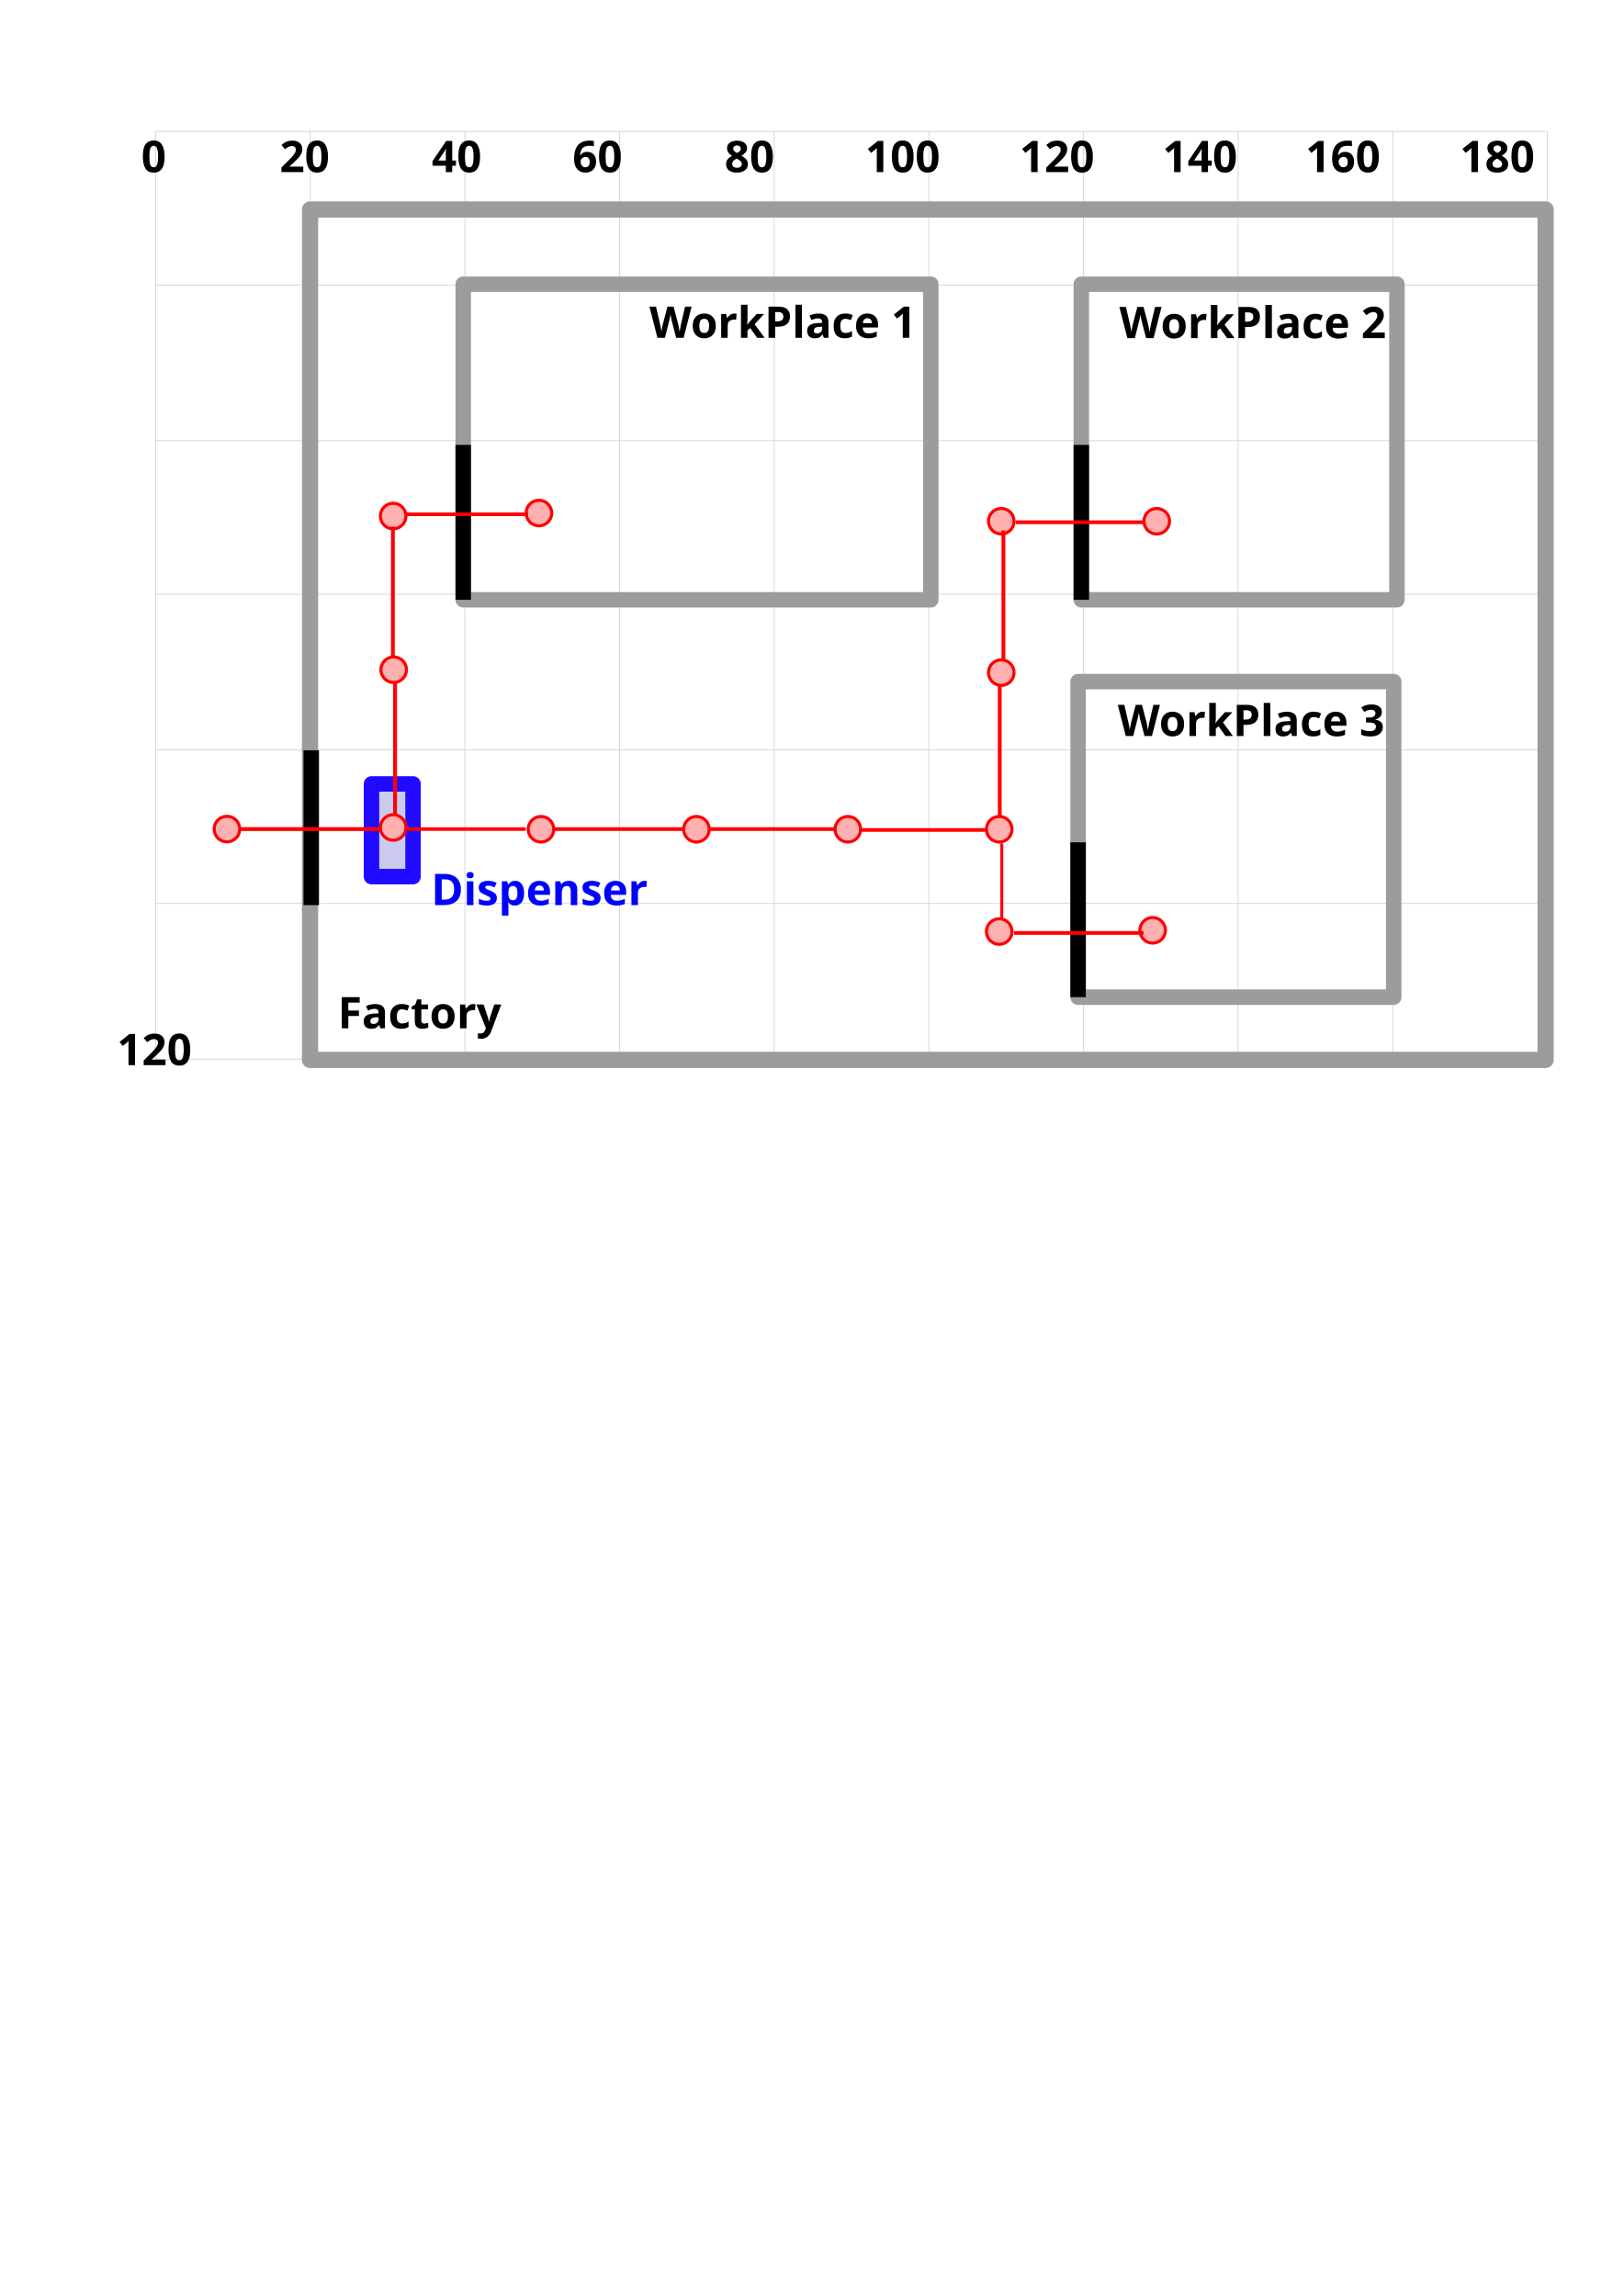
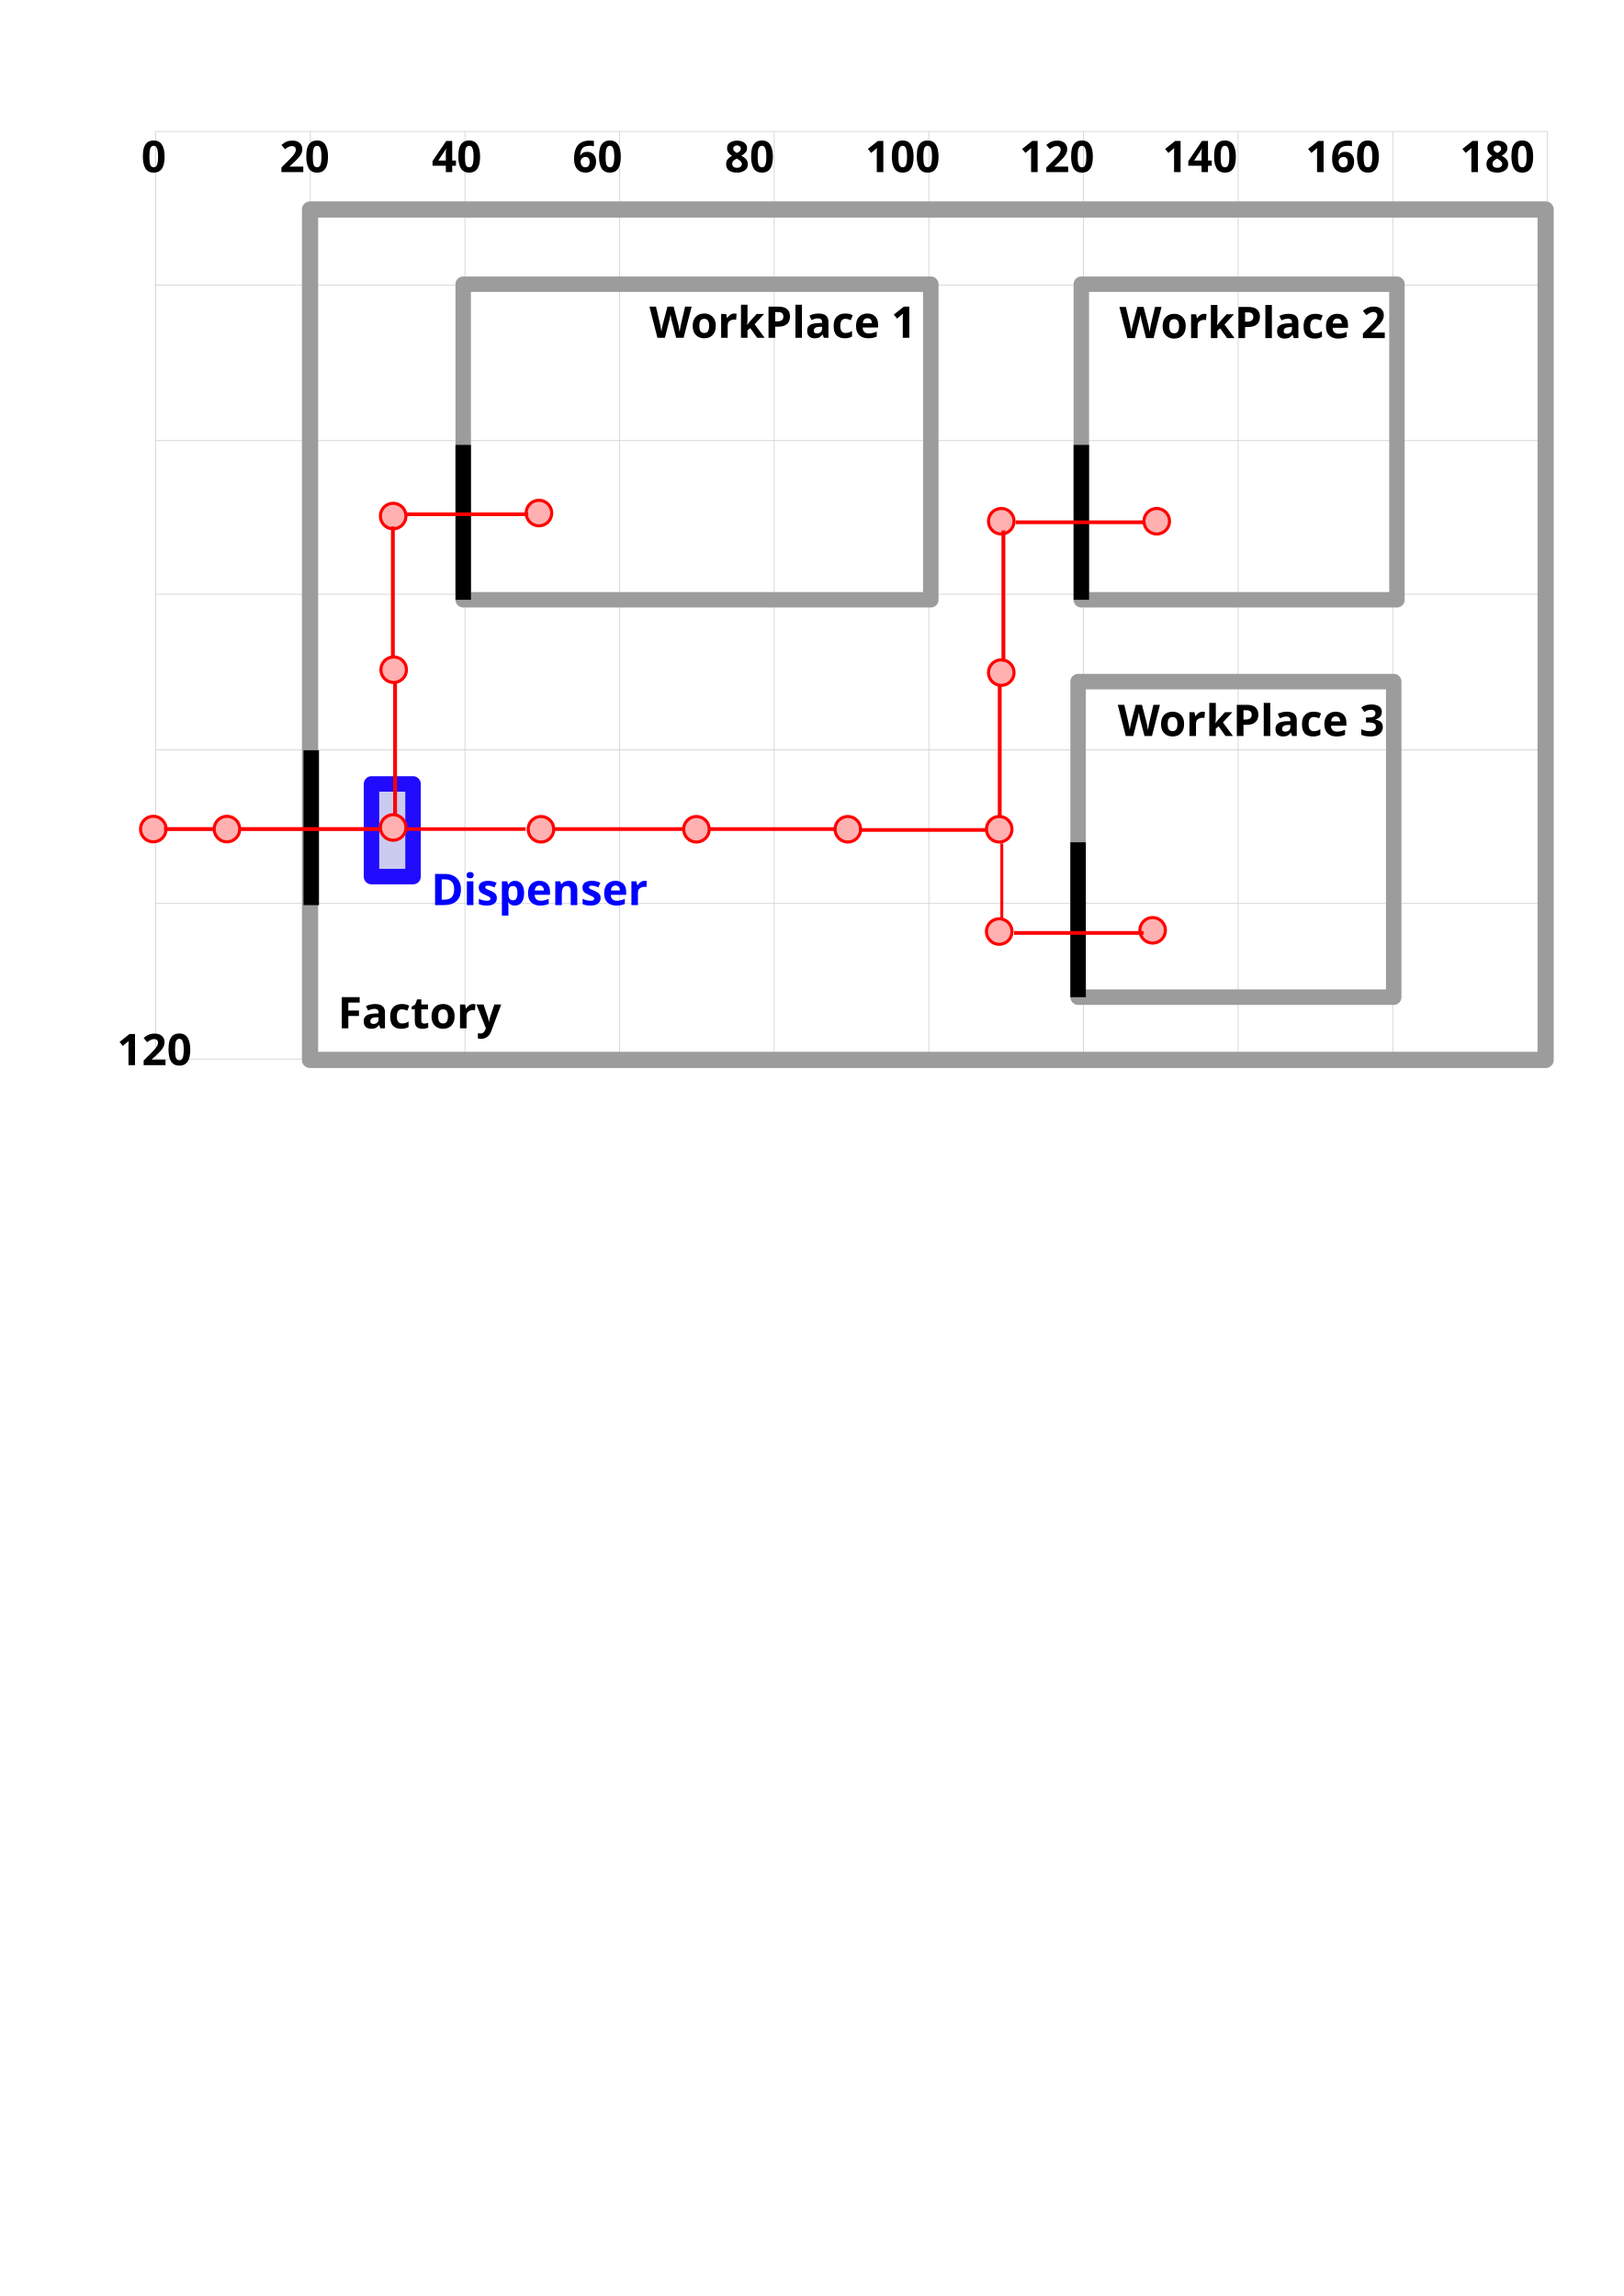
<svg xmlns="http://www.w3.org/2000/svg" width="210mm" height="297mm" viewBox="0 0 210 297" version="1.1" id="svg8">
  <defs id="defs2">
    </defs>
  <g id="layer1">
    <g id="g4671" style="stroke:#d1d1d1;stroke-opacity:1;stroke-width:0.1;stroke-miterlimit:4;stroke-dasharray:none">
      <path id="path4518" d="M 20.132,17 V 137" style="fill:none;fill-opacity:0.75;fill-rule:evenodd;stroke:#d1d1d1;stroke-width:0.1;stroke-linecap:butt;stroke-linejoin:miter;stroke-opacity:1;stroke-miterlimit:4;stroke-dasharray:none" />
      <path id="path4518-1" d="M 40.132,17 V 137" style="fill:none;fill-opacity:0.75;fill-rule:evenodd;stroke:#d1d1d1;stroke-width:0.1;stroke-linecap:butt;stroke-linejoin:miter;stroke-opacity:1;stroke-miterlimit:4;stroke-dasharray:none" />
      <path id="path4518-2" d="M 60.132,17 V 137" style="fill:none;fill-opacity:0.75;fill-rule:evenodd;stroke:#d1d1d1;stroke-width:0.1;stroke-linecap:butt;stroke-linejoin:miter;stroke-opacity:1;stroke-miterlimit:4;stroke-dasharray:none" />
      <path id="path4518-1-9" d="M 80.132,17 V 137" style="fill:none;fill-opacity:0.75;fill-rule:evenodd;stroke:#d1d1d1;stroke-width:0.1;stroke-linecap:butt;stroke-linejoin:miter;stroke-opacity:1;stroke-miterlimit:4;stroke-dasharray:none" />
      <path id="path4518-3" d="M 100.132,17 V 137" style="fill:none;fill-opacity:0.75;fill-rule:evenodd;stroke:#d1d1d1;stroke-width:0.1;stroke-linecap:butt;stroke-linejoin:miter;stroke-opacity:1;stroke-miterlimit:4;stroke-dasharray:none" />
      <path id="path4518-1-90" d="M 120.132,17 V 137" style="fill:none;fill-opacity:0.75;fill-rule:evenodd;stroke:#d1d1d1;stroke-width:0.1;stroke-linecap:butt;stroke-linejoin:miter;stroke-opacity:1;stroke-miterlimit:4;stroke-dasharray:none" />
      <path id="path4518-2-8" d="M 140.132,17 V 137" style="fill:none;fill-opacity:0.75;fill-rule:evenodd;stroke:#d1d1d1;stroke-width:0.1;stroke-linecap:butt;stroke-linejoin:miter;stroke-opacity:1;stroke-miterlimit:4;stroke-dasharray:none" />
      <path id="path4518-1-9-8" d="M 160.132,17 V 137" style="fill:none;fill-opacity:0.75;fill-rule:evenodd;stroke:#d1d1d1;stroke-width:0.1;stroke-linecap:butt;stroke-linejoin:miter;stroke-opacity:1;stroke-miterlimit:4;stroke-dasharray:none" />
      <path id="path4518-2-8-5" d="M 180.132,17 V 137" style="fill:none;fill-opacity:0.75;fill-rule:evenodd;stroke:#d1d1d1;stroke-width:0.1;stroke-linecap:butt;stroke-linejoin:miter;stroke-opacity:1;stroke-miterlimit:4;stroke-dasharray:none" />
      <path id="path4518-1-9-8-0" d="M 200.132,17 V 137" style="fill:none;fill-opacity:0.75;fill-rule:evenodd;stroke:#d1d1d1;stroke-width:0.1;stroke-linecap:butt;stroke-linejoin:miter;stroke-opacity:1;stroke-miterlimit:4;stroke-dasharray:none" />
      <path id="path4595" d="m 20.132,17 180,-7e-6" style="fill:none;fill-opacity:0.75;fill-rule:evenodd;stroke:#d1d1d1;stroke-width:0.1;stroke-linecap:butt;stroke-linejoin:miter;stroke-opacity:1;stroke-miterlimit:4;stroke-dasharray:none" />
      <path id="path4595-9" d="m 20,36.868 180,-7e-6" style="fill:none;fill-opacity:0.75;fill-rule:evenodd;stroke:#d1d1d1;stroke-width:0.1;stroke-linecap:butt;stroke-linejoin:miter;stroke-opacity:1;stroke-miterlimit:4;stroke-dasharray:none" />
      <path id="path4595-6" d="m 20.132,57 180,-7e-6" style="fill:none;fill-opacity:0.75;fill-rule:evenodd;stroke:#d1d1d1;stroke-width:0.1;stroke-linecap:butt;stroke-linejoin:miter;stroke-opacity:1;stroke-miterlimit:4;stroke-dasharray:none" />
      <path id="path4595-9-3" d="m 20,76.868 180,-7e-6" style="fill:none;fill-opacity:0.75;fill-rule:evenodd;stroke:#d1d1d1;stroke-width:0.1;stroke-linecap:butt;stroke-linejoin:miter;stroke-opacity:1;stroke-miterlimit:4;stroke-dasharray:none" />
      <path id="path4595-8" d="m 20.132,97 180,-7e-6" style="fill:none;fill-opacity:0.75;fill-rule:evenodd;stroke:#d1d1d1;stroke-width:0.1;stroke-linecap:butt;stroke-linejoin:miter;stroke-opacity:1;stroke-miterlimit:4;stroke-dasharray:none" />
      <path id="path4595-9-5" d="m 20,116.868 180,-1e-5" style="fill:none;fill-opacity:0.75;fill-rule:evenodd;stroke:#d1d1d1;stroke-width:0.1;stroke-linecap:butt;stroke-linejoin:miter;stroke-opacity:1;stroke-miterlimit:4;stroke-dasharray:none" />
      <path id="path4595-6-6" d="M 20.132,137 200.132,137" style="fill:none;fill-opacity:0.75;fill-rule:evenodd;stroke:#d1d1d1;stroke-width:0.1;stroke-linecap:butt;stroke-linejoin:miter;stroke-opacity:1;stroke-miterlimit:4;stroke-dasharray:none" />
    </g>
    <rect style="opacity:1;fill:none;fill-opacity:1;fill-rule:nonzero;stroke:#9c9c9c;stroke-width:2.098;stroke-linecap:round;stroke-linejoin:round;stroke-miterlimit:4;stroke-dasharray:none;stroke-dashoffset:0;stroke-opacity:1" id="rect4692" width="159.803" height="110.009" x="40.098" y="27.098" />
    <rect style="opacity:1;fill:none;fill-opacity:1;fill-rule:nonzero;stroke:#9c9c9c;stroke-width:2;stroke-linecap:round;stroke-linejoin:round;stroke-miterlimit:4;stroke-dasharray:none;stroke-dashoffset:0;stroke-opacity:1" id="rect4694" width="60.476" height="40.821" x="59.909" y="36.763" />
    <rect style="opacity:1;fill:none;fill-opacity:1;fill-rule:nonzero;stroke:#9c9c9c;stroke-width:2;stroke-linecap:round;stroke-linejoin:round;stroke-miterlimit:4;stroke-dasharray:none;stroke-dashoffset:0;stroke-opacity:1" id="rect4696" width="40.821" height="40.821" x="139.851" y="36.763" />
    <rect style="opacity:1;fill:none;fill-opacity:1;fill-rule:nonzero;stroke:#9c9c9c;stroke-width:2;stroke-linecap:round;stroke-linejoin:round;stroke-miterlimit:4;stroke-dasharray:none;stroke-dashoffset:0;stroke-opacity:1" id="rect4696-1" width="40.821" height="40.821" x="139.435" y="88.168" />
    <path style="fill:none;fill-opacity:0.75;fill-rule:evenodd;stroke:#000000;stroke-width:2;stroke-linecap:butt;stroke-linejoin:miter;stroke-miterlimit:4;stroke-dasharray:none;stroke-opacity:1" d="M 40.254,97.051 V 117.083" id="path4715" />
    <path style="fill:none;fill-opacity:0.75;fill-rule:evenodd;stroke:#000000;stroke-width:2;stroke-linecap:butt;stroke-linejoin:miter;stroke-miterlimit:4;stroke-dasharray:none;stroke-opacity:1" d="m 59.909,57.552 v 20.033" id="path4715-5" />
    <path style="fill:none;fill-opacity:0.75;fill-rule:evenodd;stroke:#000000;stroke-width:2;stroke-linecap:butt;stroke-linejoin:miter;stroke-miterlimit:4;stroke-dasharray:none;stroke-opacity:1" d="M 139.851,57.552 V 77.585" id="path4715-9" />
    <path style="fill:none;fill-opacity:0.75;fill-rule:evenodd;stroke:#000000;stroke-width:2;stroke-linecap:butt;stroke-linejoin:miter;stroke-miterlimit:4;stroke-dasharray:none;stroke-opacity:1" d="m 139.435,108.957 v 20.033" id="path4715-8" />
    <rect style="opacity:1;fill:#cbcbf0;fill-opacity:1;fill-rule:nonzero;stroke:#210bff;stroke-width:2;stroke-linecap:round;stroke-linejoin:round;stroke-miterlimit:4;stroke-dasharray:none;stroke-dashoffset:0;stroke-opacity:1" id="rect4774" width="5.374" height="11.989" x="48.047" y="101.407" />
    <circle style="opacity:1;fill:#ffb1b1;fill-opacity:1;fill-rule:nonzero;stroke:#ff0000;stroke-width:0.4;stroke-linecap:round;stroke-linejoin:round;stroke-miterlimit:4;stroke-dasharray:none;stroke-dashoffset:0;stroke-opacity:1" id="path4776" cx="29.352" cy="107.244" r="1.654" />
    <circle style="opacity:1;fill:#ffb1b1;fill-opacity:1;fill-rule:nonzero;stroke:#ff0000;stroke-width:0.4;stroke-linecap:round;stroke-linejoin:round;stroke-miterlimit:4;stroke-dasharray:none;stroke-dashoffset:0;stroke-opacity:1" id="path4776-4" cx="50.85" cy="107.037" r="1.654" />
    <circle style="opacity:1;fill:#ffb1b1;fill-opacity:1;fill-rule:nonzero;stroke:#ff0000;stroke-width:0.4;stroke-linecap:round;stroke-linejoin:round;stroke-miterlimit:4;stroke-dasharray:none;stroke-dashoffset:0;stroke-opacity:1" id="path4776-8" cx="50.85" cy="66.755" r="1.654" />
    <circle style="opacity:1;fill:#ffb1b1;fill-opacity:1;fill-rule:nonzero;stroke:#ff0000;stroke-width:0.4;stroke-linecap:round;stroke-linejoin:round;stroke-miterlimit:4;stroke-dasharray:none;stroke-dashoffset:0;stroke-opacity:1" id="path4776-1" cx="69.966" cy="107.269" r="1.654" />
    <circle style="opacity:1;fill:#ffb1b1;fill-opacity:1;fill-rule:nonzero;stroke:#ff0000;stroke-width:0.4;stroke-linecap:round;stroke-linejoin:round;stroke-miterlimit:4;stroke-dasharray:none;stroke-dashoffset:0;stroke-opacity:1" id="path4776-0" cx="50.916" cy="86.631" r="1.654" />
    <circle style="opacity:1;fill:#ffb1b1;fill-opacity:1;fill-rule:nonzero;stroke:#ff0000;stroke-width:0.4;stroke-linecap:round;stroke-linejoin:round;stroke-miterlimit:4;stroke-dasharray:none;stroke-dashoffset:0;stroke-opacity:1" id="path4776-3" cx="90.074" cy="107.269" r="1.654" />
    <circle style="opacity:1;fill:#ffb1b1;fill-opacity:1;fill-rule:nonzero;stroke:#ff0000;stroke-width:0.4;stroke-linecap:round;stroke-linejoin:round;stroke-miterlimit:4;stroke-dasharray:none;stroke-dashoffset:0;stroke-opacity:1" id="path4776-04" cx="109.653" cy="107.269" r="1.654" />
    <circle style="opacity:1;fill:#ffb1b1;fill-opacity:1;fill-rule:nonzero;stroke:#ff0000;stroke-width:0.4;stroke-linecap:round;stroke-linejoin:round;stroke-miterlimit:4;stroke-dasharray:none;stroke-dashoffset:0;stroke-opacity:1" id="path4776-44" cx="129.232" cy="107.269" r="1.654" />
    <circle style="opacity:1;fill:#ffb1b1;fill-opacity:1;fill-rule:nonzero;stroke:#ff0000;stroke-width:0.4;stroke-linecap:round;stroke-linejoin:round;stroke-miterlimit:4;stroke-dasharray:none;stroke-dashoffset:0;stroke-opacity:1" id="path4776-47" cx="129.232" cy="120.498" r="1.654" />
    <circle style="opacity:1;fill:#ffb1b1;fill-opacity:1;fill-rule:nonzero;stroke:#ff0000;stroke-width:0.4;stroke-linecap:round;stroke-linejoin:round;stroke-miterlimit:4;stroke-dasharray:none;stroke-dashoffset:0;stroke-opacity:1" id="path4776-47-6" cx="149.076" cy="120.341" r="1.654" />
    <circle style="opacity:1;fill:#ffb1b1;fill-opacity:1;fill-rule:nonzero;stroke:#ff0000;stroke-width:0.4;stroke-linecap:round;stroke-linejoin:round;stroke-miterlimit:4;stroke-dasharray:none;stroke-dashoffset:0;stroke-opacity:1" id="path4776-47-3" cx="129.497" cy="87.003" r="1.654" />
    <circle style="opacity:1;fill:#ffb1b1;fill-opacity:1;fill-rule:nonzero;stroke:#ff0000;stroke-width:0.4;stroke-linecap:round;stroke-linejoin:round;stroke-miterlimit:4;stroke-dasharray:none;stroke-dashoffset:0;stroke-opacity:1" id="path4776-47-1" cx="129.497" cy="67.424" r="1.654" />
    <circle style="opacity:1;fill:#ffb1b1;fill-opacity:1;fill-rule:nonzero;stroke:#ff0000;stroke-width:0.4;stroke-linecap:round;stroke-linejoin:round;stroke-miterlimit:4;stroke-dasharray:none;stroke-dashoffset:0;stroke-opacity:1" id="path4776-47-7" cx="149.605" cy="67.424" r="1.654" />
    <circle style="opacity:1;fill:#ffb1b1;fill-opacity:1;fill-rule:nonzero;stroke:#ff0000;stroke-width:0.4;stroke-linecap:round;stroke-linejoin:round;stroke-miterlimit:4;stroke-dasharray:none;stroke-dashoffset:0;stroke-opacity:1" id="path4776-47-5" cx="69.701" cy="66.366" r="1.654" />
    <text xml:space="preserve" style="font-style:normal;font-weight:normal;font-size:3.175px;line-height:125%;font-family:'Bitstream Vera Sans';letter-spacing:0px;word-spacing:0px;fill:#000000;fill-opacity:1;stroke:none;stroke-width:0.265pt;stroke-linecap:butt;stroke-linejoin:miter;stroke-opacity:1" x="43.706" y="133.016" id="text4876">
      <tspan id="tspan4874" x="43.706" y="133.016" style="font-style:normal;font-variant:normal;font-weight:bold;font-stretch:normal;font-size:5.644px;font-family:sans-serif;-inkscape-font-specification:'sans-serif, Bold';font-variant-ligatures:normal;font-variant-caps:normal;font-variant-numeric:normal;font-feature-settings:normal;text-align:start;writing-mode:lr-tb;text-anchor:start;stroke-width:0.265pt">Factory</tspan>
    </text>
    <text xml:space="preserve" style="font-style:normal;font-weight:normal;font-size:3.175px;line-height:125%;font-family:'Bitstream Vera Sans';letter-spacing:0px;word-spacing:0px;fill:#000000;fill-opacity:1;stroke:none;stroke-width:0.265pt;stroke-linecap:butt;stroke-linejoin:miter;stroke-opacity:1" x="83.998" y="43.695" id="text4876-4">
      <tspan id="tspan4874-7" x="83.998" y="43.695" style="font-style:normal;font-variant:normal;font-weight:bold;font-stretch:normal;font-size:5.644px;font-family:sans-serif;-inkscape-font-specification:'sans-serif, Bold';font-variant-ligatures:normal;font-variant-caps:normal;font-variant-numeric:normal;font-feature-settings:normal;text-align:start;writing-mode:lr-tb;text-anchor:start;stroke-width:0.265pt">WorkPlace 1</tspan>
    </text>
    <text xml:space="preserve" style="font-style:normal;font-weight:normal;font-size:3.175px;line-height:125%;font-family:'Bitstream Vera Sans';letter-spacing:0px;word-spacing:0px;fill:#000000;fill-opacity:1;stroke:none;stroke-width:0.265pt;stroke-linecap:butt;stroke-linejoin:miter;stroke-opacity:1" x="144.774" y="43.736" id="text4876-4-6">
      <tspan id="tspan4874-7-2" x="144.774" y="43.736" style="font-style:normal;font-variant:normal;font-weight:bold;font-stretch:normal;font-size:5.644px;font-family:sans-serif;-inkscape-font-specification:'sans-serif, Bold';font-variant-ligatures:normal;font-variant-caps:normal;font-variant-numeric:normal;font-feature-settings:normal;text-align:start;writing-mode:lr-tb;text-anchor:start;stroke-width:0.265pt">WorkPlace 2</tspan>
    </text>
    <text xml:space="preserve" style="font-style:normal;font-weight:normal;font-size:3.175px;line-height:125%;font-family:'Bitstream Vera Sans';letter-spacing:0px;word-spacing:0px;fill:#000000;fill-opacity:1;stroke:none;stroke-width:0.265pt;stroke-linecap:butt;stroke-linejoin:miter;stroke-opacity:1" x="144.567" y="95.206" id="text4876-4-9">
      <tspan id="tspan4874-7-3" x="144.567" y="95.206" style="font-style:normal;font-variant:normal;font-weight:bold;font-stretch:normal;font-size:5.644px;font-family:sans-serif;-inkscape-font-specification:'sans-serif, Bold';font-variant-ligatures:normal;font-variant-caps:normal;font-variant-numeric:normal;font-feature-settings:normal;text-align:start;writing-mode:lr-tb;text-anchor:start;stroke-width:0.265pt">WorkPlace 3</tspan>
    </text>
    <path style="fill:none;fill-opacity:0.75;fill-rule:evenodd;stroke:#ff0000;stroke-width:0.5;stroke-linecap:butt;stroke-linejoin:miter;stroke-opacity:1;stroke-miterlimit:4;stroke-dasharray:none" d="M 31.006,107.244 H 49.196" id="path4922" />
    <path style="fill:none;fill-opacity:0.75;fill-rule:evenodd;stroke:#ff0000;stroke-width:0.459;stroke-linecap:butt;stroke-linejoin:miter;stroke-miterlimit:4;stroke-dasharray:none;stroke-opacity:1" d="m 52.685,107.244 h 15.296" id="path4922-9" />
    <path style="fill:none;fill-opacity:0.75;fill-rule:evenodd;stroke:#ff0000;stroke-width:0.477;stroke-linecap:butt;stroke-linejoin:miter;stroke-miterlimit:4;stroke-dasharray:none;stroke-opacity:1" d="M 91.604,107.244 H 108.14" id="path4922-3-1" />
    <path style="fill:none;fill-opacity:0.75;fill-rule:evenodd;stroke:#ff0000;stroke-width:0.48;stroke-linecap:butt;stroke-linejoin:miter;stroke-miterlimit:4;stroke-dasharray:none;stroke-opacity:1" d="M 71.686,107.244 H 88.429" id="path4922-3" />
    <path style="fill:none;fill-opacity:0.75;fill-rule:evenodd;stroke:#ff0000;stroke-width:0.474;stroke-linecap:butt;stroke-linejoin:miter;stroke-miterlimit:4;stroke-dasharray:none;stroke-opacity:1" d="m 111.121,107.36 h 16.33" id="path4922-3-5" />
    <path style="fill:none;fill-opacity:0.75;fill-rule:evenodd;stroke:#ff0000;stroke-width:0.48;stroke-linecap:butt;stroke-linejoin:miter;stroke-miterlimit:4;stroke-dasharray:none;stroke-opacity:1" d="m 131.155,120.68 h 16.743" id="path4922-3-0" />
    <path style="fill:none;fill-opacity:0.75;fill-rule:evenodd;stroke:#ff0000;stroke-width:0.48;stroke-linecap:butt;stroke-linejoin:miter;stroke-miterlimit:4;stroke-dasharray:none;stroke-opacity:1" d="m 131.361,67.557 h 16.743" id="path4922-3-8" />
    <path style="fill:none;fill-opacity:0.75;fill-rule:evenodd;stroke:#ff0000;stroke-width:0.468;stroke-linecap:butt;stroke-linejoin:miter;stroke-miterlimit:4;stroke-dasharray:none;stroke-opacity:1" d="M 52.4,66.523 H 68.316" id="path4922-3-3" />
    <path style="fill:none;fill-opacity:0.75;fill-rule:evenodd;stroke:#ff0000;stroke-width:0.494;stroke-linecap:butt;stroke-linejoin:miter;stroke-miterlimit:4;stroke-dasharray:none;stroke-opacity:1" d="m 50.812,68.111 v 16.95" id="path4990" />
    <path style="fill:none;fill-opacity:0.75;fill-rule:evenodd;stroke:#ff0000;stroke-width:0.494;stroke-linecap:butt;stroke-linejoin:miter;stroke-miterlimit:4;stroke-dasharray:none;stroke-opacity:1" d="M 51.098,88.318 V 105.268" id="path4990-5" />
    <path style="fill:none;fill-opacity:0.75;fill-rule:evenodd;stroke:#ff0000;stroke-width:0.494;stroke-linecap:butt;stroke-linejoin:miter;stroke-miterlimit:4;stroke-dasharray:none;stroke-opacity:1" d="m 129.774,68.615 v 16.95" id="path4990-6" />
    <path style="fill:none;fill-opacity:0.75;fill-rule:evenodd;stroke:#ff0000;stroke-width:0.494;stroke-linecap:butt;stroke-linejoin:miter;stroke-miterlimit:4;stroke-dasharray:none;stroke-opacity:1" d="M 129.299,88.599 V 105.549" id="path4990-59" />
    <path style="fill:none;fill-opacity:0.75;fill-rule:evenodd;stroke:#ff0000;stroke-width:0.374;stroke-linecap:butt;stroke-linejoin:miter;stroke-miterlimit:4;stroke-dasharray:none;stroke-opacity:1" d="m 129.567,109.104 v 9.715" id="path4990-9" />
    <text xml:space="preserve" style="font-style:normal;font-weight:normal;font-size:3.175px;line-height:125%;font-family:'Bitstream Vera Sans';letter-spacing:0px;word-spacing:0px;fill:#000000;fill-opacity:1;stroke:none;stroke-width:0.265pt;stroke-linecap:butt;stroke-linejoin:miter;stroke-opacity:1" x="55.771" y="117.075" id="text4876-7">
      <tspan id="tspan4874-6" x="55.771" y="117.075" style="font-style:normal;font-variant:normal;font-weight:bold;font-stretch:normal;font-size:5.644px;font-family:sans-serif;-inkscape-font-specification:'sans-serif, Bold';font-variant-ligatures:normal;font-variant-caps:normal;font-variant-numeric:normal;font-feature-settings:normal;text-align:start;writing-mode:lr-tb;text-anchor:start;stroke-width:0.265pt;stroke:none;stroke-opacity:1;fill:#0000ff;fill-opacity:1">Dispenser</tspan>
    </text>
    <text xml:space="preserve" style="font-style:normal;font-weight:normal;font-size:3.175px;line-height:125%;font-family:'Bitstream Vera Sans';letter-spacing:0px;word-spacing:0px;fill:#000000;fill-opacity:1;stroke:none;stroke-width:0.265pt;stroke-linecap:butt;stroke-linejoin:miter;stroke-opacity:1" x="18.274" y="22.263" id="text4876-1">
      <tspan id="tspan4874-2" x="18.274" y="22.263" style="font-style:normal;font-variant:normal;font-weight:bold;font-stretch:normal;font-size:5.644px;font-family:sans-serif;-inkscape-font-specification:'sans-serif, Bold';font-variant-ligatures:normal;font-variant-caps:normal;font-variant-numeric:normal;font-feature-settings:normal;text-align:start;writing-mode:lr-tb;text-anchor:start;stroke-width:0.265pt">0          20         40        60         80        100       120      140      160       180</tspan>
    </text>
    <text xml:space="preserve" style="font-style:normal;font-weight:normal;font-size:3.175px;line-height:125%;font-family:'Bitstream Vera Sans';letter-spacing:0px;word-spacing:0px;fill:#000000;fill-opacity:1;stroke:none;stroke-width:0.265pt;stroke-linecap:butt;stroke-linejoin:miter;stroke-opacity:1" x="15.132" y="137.779" id="text4876-2">
      <tspan id="tspan4874-69" x="15.132" y="137.779" style="font-style:normal;font-variant:normal;font-weight:bold;font-stretch:normal;font-size:5.644px;font-family:sans-serif;-inkscape-font-specification:'sans-serif, Bold';font-variant-ligatures:normal;font-variant-caps:normal;font-variant-numeric:normal;font-feature-settings:normal;text-align:start;writing-mode:lr-tb;text-anchor:start;stroke-width:0.265pt">120</tspan>
    </text>
+     <circle style="opacity:1;fill:#ffb1b1;fill-opacity:1;fill-rule:nonzero;stroke:#ff0000;stroke-width:0.4;stroke-linecap:round;stroke-linejoin:round;stroke-miterlimit:4;stroke-dasharray:none;stroke-dashoffset:0;stroke-opacity:1" id="path4776-7" cx="19.827" cy="107.244" r="1.654" />
+     <path style="fill:none;fill-opacity:0.75;fill-rule:evenodd;stroke:#ff0000;stroke-width:0.5;stroke-linecap:butt;stroke-linejoin:miter;stroke-miterlimit:4;stroke-dasharray:none;stroke-opacity:1" d="m 21.212,107.244 h 6.408" id="path4922-3-3-1" />
  </g>
</svg>
